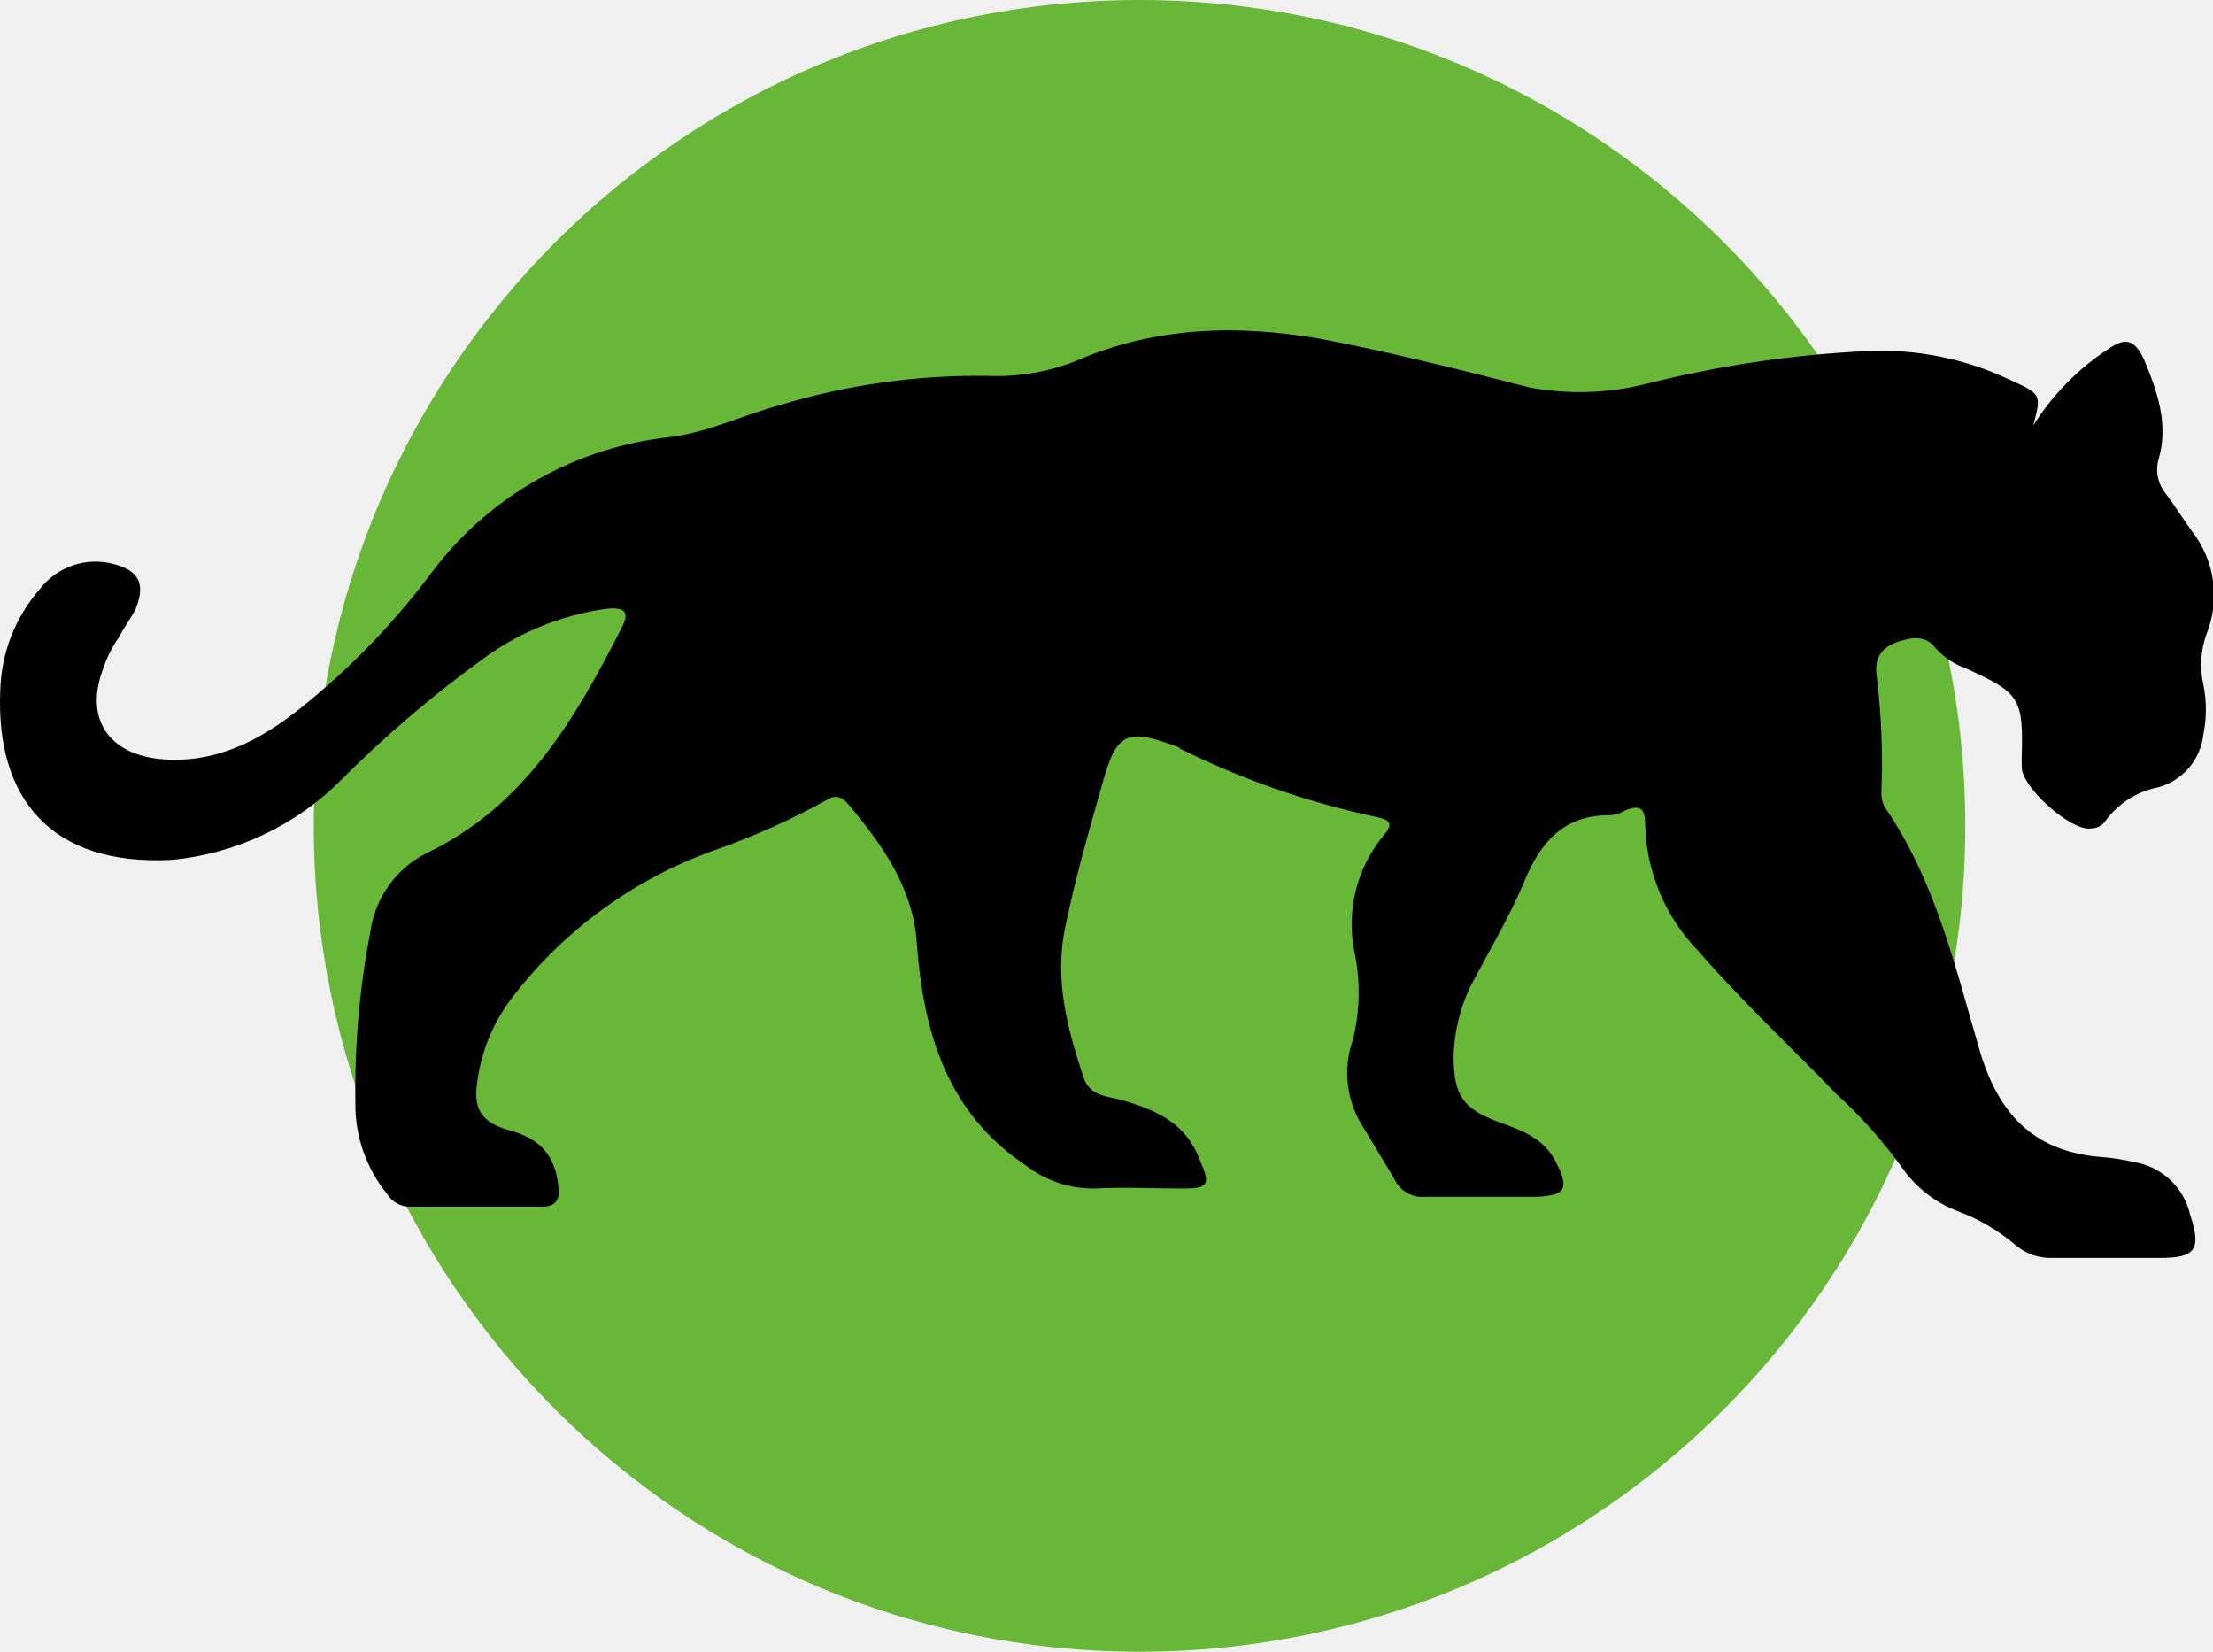
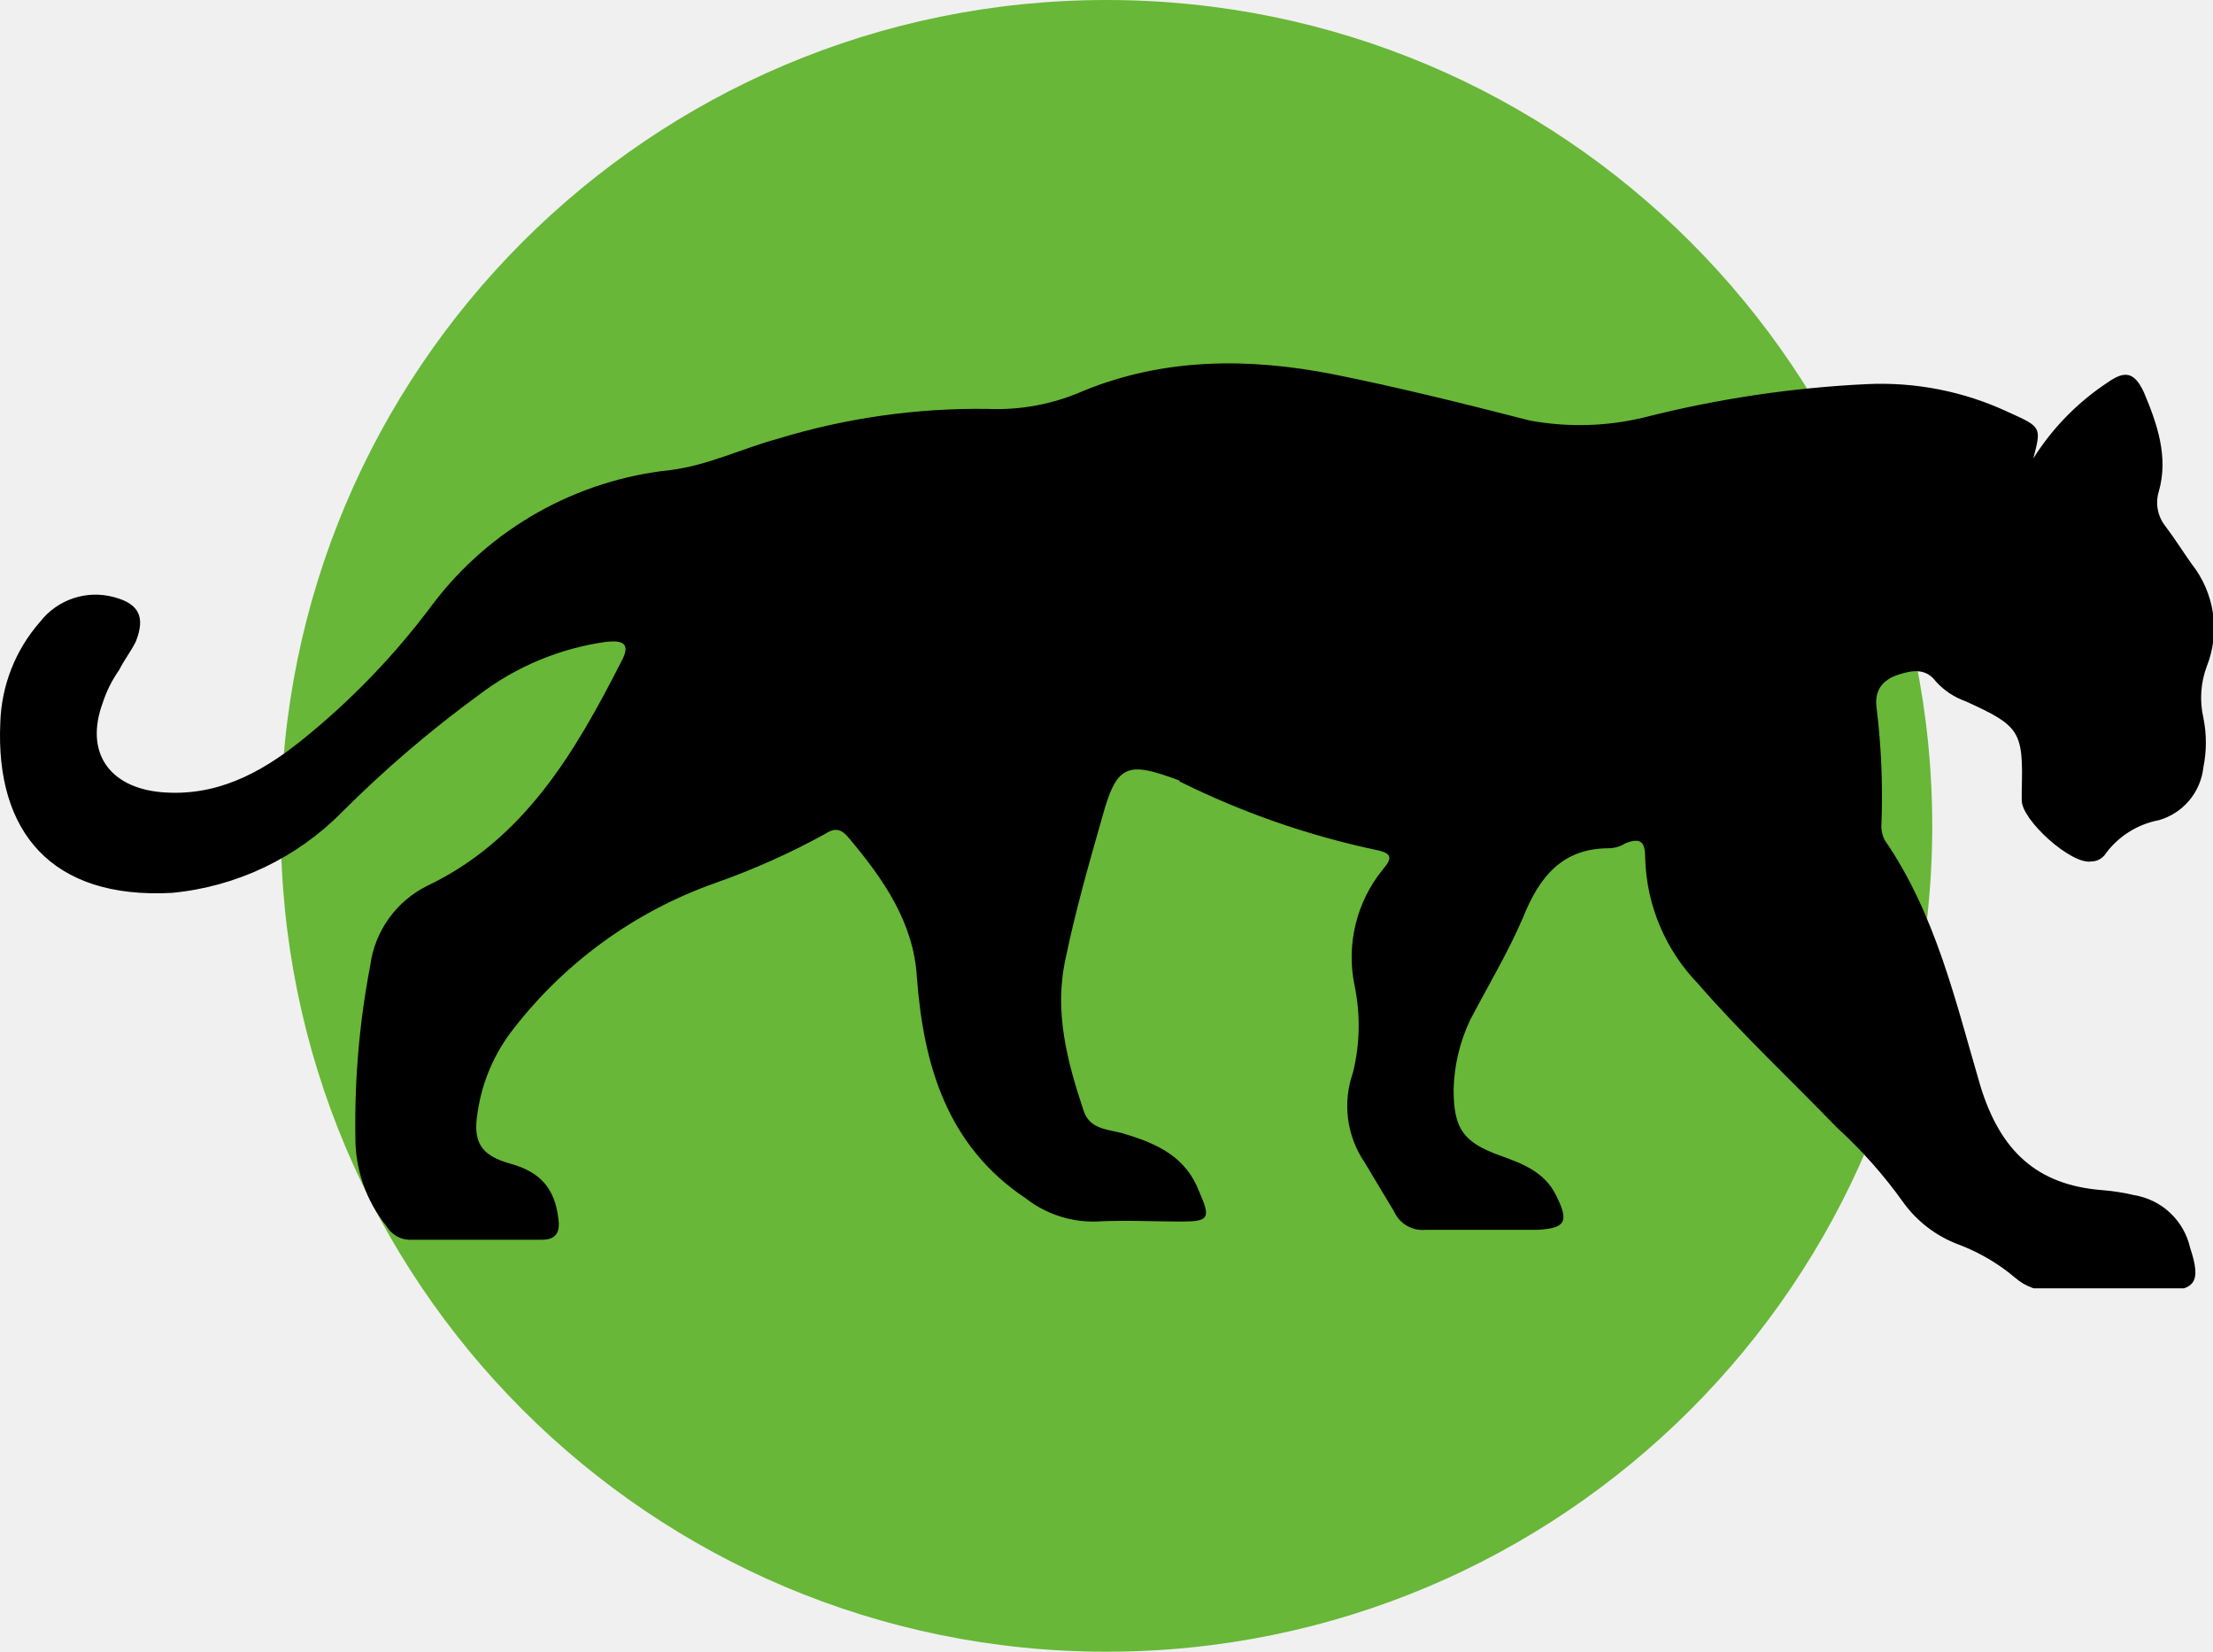
- <svg xmlns="http://www.w3.org/2000/svg" width="134" height="100" viewBox="0 0 134 100" fill="none">
-   <circle cx="69" cy="50" r="50" fill="#68B738" />
-   <path d="M123.118 25.757C124.273 23.92 125.807 22.352 127.618 21.157C128.618 20.457 129.218 20.457 129.818 21.757C130.618 23.657 131.318 25.657 130.718 27.757C130.609 28.113 130.588 28.49 130.658 28.856C130.728 29.222 130.886 29.566 131.118 29.857C131.718 30.657 132.218 31.457 132.718 32.157C133.399 33.021 133.84 34.048 133.998 35.136C134.156 36.225 134.025 37.335 133.618 38.357C133.251 39.349 133.182 40.426 133.418 41.457C133.618 42.447 133.618 43.467 133.418 44.457C133.337 45.198 133.037 45.899 132.556 46.469C132.075 47.039 131.435 47.452 130.718 47.657C129.439 47.9 128.298 48.614 127.518 49.657C127.424 49.81 127.291 49.937 127.134 50.025C126.976 50.112 126.799 50.158 126.618 50.157C125.418 50.357 122.418 47.657 122.418 46.457V45.857C122.518 42.257 122.318 41.957 119.018 40.457C118.328 40.213 117.709 39.801 117.218 39.257C116.618 38.457 115.818 38.557 114.918 38.857C114.018 39.157 113.518 39.757 113.618 40.757C113.92 43.178 114.02 45.619 113.918 48.057C113.925 48.335 113.993 48.608 114.118 48.857C117.218 53.357 118.418 58.657 119.918 63.757C121.118 67.657 123.318 69.757 127.318 70.057C127.958 70.108 128.594 70.208 129.218 70.357C130.04 70.489 130.803 70.864 131.41 71.435C132.016 72.005 132.437 72.745 132.618 73.557C133.318 75.657 132.918 76.157 130.818 76.157H124.318C123.477 76.199 122.652 75.912 122.018 75.357C121.006 74.503 119.856 73.826 118.618 73.357C117.249 72.852 116.065 71.945 115.218 70.757C114.047 69.12 112.706 67.612 111.218 66.257C108.418 63.357 105.418 60.557 102.818 57.557C100.839 55.513 99.697 52.801 99.618 49.957C99.618 49.057 99.418 48.657 98.418 49.057C98.119 49.247 97.773 49.351 97.418 49.357C94.618 49.357 93.218 51.057 92.218 53.557C91.318 55.657 90.118 57.657 89.018 59.757C88.394 61.071 88.054 62.502 88.018 63.957C88.018 66.357 88.618 67.157 90.818 67.957C92.218 68.457 93.518 68.957 94.218 70.357C95.018 71.957 94.818 72.357 93.118 72.457H86.318C85.926 72.496 85.532 72.41 85.191 72.213C84.85 72.016 84.58 71.716 84.418 71.357L82.618 68.357C82.088 67.574 81.748 66.678 81.626 65.74C81.505 64.802 81.605 63.849 81.918 62.957C82.351 61.22 82.385 59.408 82.018 57.657C81.766 56.437 81.788 55.176 82.082 53.966C82.376 52.755 82.935 51.625 83.718 50.657C84.318 49.957 84.318 49.657 83.318 49.457C79.229 48.588 75.265 47.211 71.518 45.357C71.492 45.357 71.466 45.346 71.448 45.328C71.429 45.309 71.418 45.283 71.418 45.257C68.218 44.057 67.618 44.257 66.718 47.557C65.918 50.357 65.118 53.157 64.518 56.057C63.818 59.257 64.618 62.257 65.618 65.257C66.018 66.457 67.218 66.357 68.118 66.657C70.118 67.257 71.818 68.057 72.618 70.157C73.318 71.757 73.218 71.957 71.518 71.957C69.818 71.957 68.118 71.857 66.318 71.957C64.799 71.984 63.317 71.49 62.118 70.557C57.318 67.357 55.918 62.457 55.518 57.157C55.318 53.857 53.518 51.257 51.418 48.757C51.018 48.257 50.618 48.057 50.018 48.457C47.872 49.64 45.631 50.644 43.318 51.457C38.492 53.161 34.258 56.215 31.118 60.257C29.946 61.732 29.187 63.492 28.918 65.357C28.618 67.157 29.118 67.957 30.918 68.457C32.718 68.957 33.618 69.957 33.818 71.857C33.918 72.657 33.618 73.057 32.818 73.057H24.718C24.453 73.038 24.197 72.956 23.97 72.816C23.744 72.677 23.555 72.485 23.418 72.257C22.162 70.702 21.49 68.756 21.518 66.757C21.466 63.302 21.767 59.85 22.418 56.457C22.552 55.441 22.931 54.472 23.524 53.636C24.116 52.799 24.904 52.12 25.818 51.657C31.718 48.857 34.818 43.557 37.618 38.057C38.218 36.957 37.718 36.757 36.718 36.857C33.92 37.245 31.268 38.347 29.018 40.057C26.072 42.206 23.297 44.58 20.718 47.157C17.968 49.95 14.321 51.685 10.418 52.057C3.118 52.457 -0.282 48.357 0.018 41.757C0.085 39.507 0.934 37.35 2.418 35.657C2.934 34.988 3.638 34.488 4.439 34.221C5.241 33.953 6.104 33.931 6.918 34.157C8.418 34.557 8.818 35.357 8.218 36.857C7.918 37.457 7.518 37.957 7.218 38.557C6.787 39.17 6.45 39.844 6.218 40.557C5.118 43.557 6.618 45.657 9.718 45.957C13.018 46.257 15.718 44.857 18.218 42.857C21.23 40.445 23.919 37.656 26.218 34.557C27.938 32.294 30.102 30.408 32.579 29.015C35.056 27.622 37.792 26.751 40.618 26.457C42.918 26.157 44.918 25.157 47.118 24.557C51.233 23.302 55.517 22.695 59.818 22.757C61.81 22.84 63.795 22.463 65.618 21.657C70.518 19.657 75.618 19.657 80.718 20.657C84.718 21.457 88.718 22.457 92.618 23.457C94.939 23.889 97.326 23.821 99.618 23.257C104.007 22.144 108.496 21.474 113.018 21.257C115.981 21.113 118.933 21.696 121.618 22.957C123.618 23.857 123.618 23.857 123.118 25.757Z" fill="black" />
+ <svg xmlns="http://www.w3.org/2000/svg" width="268" height="200" viewBox="0 0 268 200" fill="none">
+   <circle cx="134" cy="100" r="100" fill="#68B738" />
+   <g clip-path="url(#clip0_2403_774)">
+     <path d="M246.236 55.514C248.545 51.84 251.614 48.703 255.236 46.314C257.236 44.914 258.436 44.914 259.636 47.514C261.236 51.314 262.636 55.314 261.436 59.514C261.218 60.226 261.177 60.981 261.316 61.713C261.456 62.445 261.772 63.132 262.236 63.714C263.436 65.314 264.436 66.914 265.436 68.314C266.797 70.041 267.68 72.096 267.996 74.273C268.312 76.449 268.05 78.671 267.236 80.714C266.502 82.697 266.363 84.852 266.836 86.914C267.236 88.894 267.236 90.934 266.836 92.914C266.675 94.397 266.075 95.797 265.113 96.938C264.151 98.078 262.871 98.905 261.436 99.314C258.878 99.8 256.595 101.227 255.036 103.314C254.848 103.621 254.583 103.874 254.267 104.049C253.952 104.225 253.597 104.316 253.236 104.314C250.836 104.714 244.836 99.314 244.836 96.914V95.714C245.036 88.514 244.636 87.914 238.036 84.914C236.655 84.427 235.417 83.602 234.436 82.514C233.236 80.914 231.636 81.114 229.836 81.714C228.036 82.314 227.036 83.514 227.236 85.514C227.84 90.355 228.04 95.239 227.836 100.114C227.85 100.67 227.986 101.217 228.236 101.714C234.436 110.714 236.836 121.314 239.836 131.514C242.236 139.314 246.636 143.514 254.636 144.114C255.917 144.216 257.187 144.416 258.436 144.714C260.08 144.978 261.607 145.729 262.819 146.87C264.031 148.011 264.873 149.489 265.236 151.114C266.636 155.314 265.836 156.314 261.636 156.314H248.636C246.953 156.399 245.303 155.825 244.036 154.714C242.012 153.005 239.713 151.653 237.236 150.714C234.499 149.703 232.129 147.891 230.436 145.514C228.094 142.241 225.412 139.224 222.436 136.514C216.836 130.714 210.836 125.114 205.636 119.114C201.678 115.025 199.395 109.602 199.236 103.914C199.236 102.114 198.836 101.314 196.836 102.114C196.238 102.494 195.546 102.701 194.836 102.714C189.236 102.714 186.436 106.114 184.436 111.114C182.636 115.314 180.236 119.314 178.036 123.514C176.789 126.143 176.108 129.005 176.036 131.914C176.036 136.714 177.236 138.314 181.636 139.914C184.436 140.914 187.036 141.914 188.436 144.714C190.036 147.914 189.636 148.714 186.236 148.914H172.636C171.852 148.991 171.064 148.821 170.382 148.426C169.7 148.031 169.16 147.432 168.836 146.714L165.236 140.714C164.175 139.148 163.496 137.356 163.253 135.48C163.01 133.605 163.21 131.698 163.836 129.914C164.702 126.441 164.77 122.817 164.036 119.314C163.532 116.874 163.576 114.353 164.164 111.932C164.752 109.511 165.869 107.25 167.436 105.314C168.636 103.914 168.636 103.314 166.636 102.914C158.458 101.176 150.53 98.422 143.036 94.714C142.983 94.714 142.933 94.693 142.895 94.655C142.858 94.618 142.836 94.567 142.836 94.514C136.436 92.114 135.236 92.514 133.436 99.114C131.836 104.714 130.236 110.314 129.036 116.114C127.636 122.514 129.236 128.514 131.236 134.514C132.036 136.914 134.436 136.714 136.236 137.314C140.236 138.514 143.636 140.114 145.236 144.314C146.636 147.514 146.436 147.914 143.036 147.914C139.636 147.914 136.236 147.714 132.636 147.914C129.599 147.969 126.634 146.98 124.236 145.114C114.636 138.714 111.836 128.914 111.036 118.314C110.636 111.714 107.036 106.514 102.836 101.514C102.036 100.514 101.236 100.114 100.036 100.914C95.743 103.281 91.261 105.288 86.636 106.914C76.985 110.322 68.516 116.431 62.236 124.514C59.892 127.464 58.373 130.984 57.837 134.714C57.236 138.314 58.236 139.914 61.837 140.914C65.436 141.914 67.237 143.914 67.636 147.714C67.837 149.314 67.237 150.114 65.636 150.114H49.437C48.906 150.076 48.393 149.911 47.94 149.632C47.488 149.354 47.109 148.97 46.837 148.514C44.324 145.403 42.98 141.512 43.036 137.514C42.931 130.604 43.535 123.701 44.837 116.914C45.103 114.881 45.862 112.944 47.047 111.271C48.232 109.598 49.807 108.24 51.636 107.314C63.437 101.714 69.636 91.114 75.237 80.114C76.436 77.914 75.436 77.514 73.436 77.714C67.839 78.491 62.536 80.695 58.036 84.114C52.145 88.411 46.595 93.159 41.437 98.314C35.936 103.901 28.642 107.371 20.837 108.114C6.236 108.914 -0.564 100.714 0.036 87.514C0.171 83.013 1.868 78.699 4.836 75.314C5.869 73.976 7.276 72.976 8.879 72.441C10.482 71.907 12.208 71.862 13.836 72.314C16.837 73.114 17.637 74.714 16.436 77.714C15.836 78.914 15.037 79.914 14.437 81.114C13.574 82.34 12.899 83.688 12.437 85.114C10.236 91.114 13.236 95.314 19.436 95.914C26.037 96.514 31.436 93.714 36.437 89.714C42.46 84.89 47.838 79.311 52.437 73.114C55.875 68.588 60.205 64.816 65.158 62.03C70.112 59.244 75.584 57.502 81.237 56.914C85.837 56.314 89.837 54.314 94.237 53.114C102.465 50.605 111.034 49.39 119.636 49.514C123.621 49.68 127.59 48.927 131.236 47.314C141.036 43.314 151.236 43.314 161.436 45.314C169.436 46.914 177.436 48.914 185.236 50.914C189.878 51.779 194.651 51.642 199.236 50.514C208.014 48.289 216.992 46.949 226.036 46.514C231.961 46.225 237.867 47.393 243.236 49.914C247.236 51.714 247.236 51.714 246.236 55.514Z" fill="black" />
+   </g>
+   <defs>
+     <clipPath id="clip0_2403_774">
+       <rect width="268" height="112" fill="white" transform="translate(0 44)" />
+     </clipPath>
+   </defs>
</svg>
